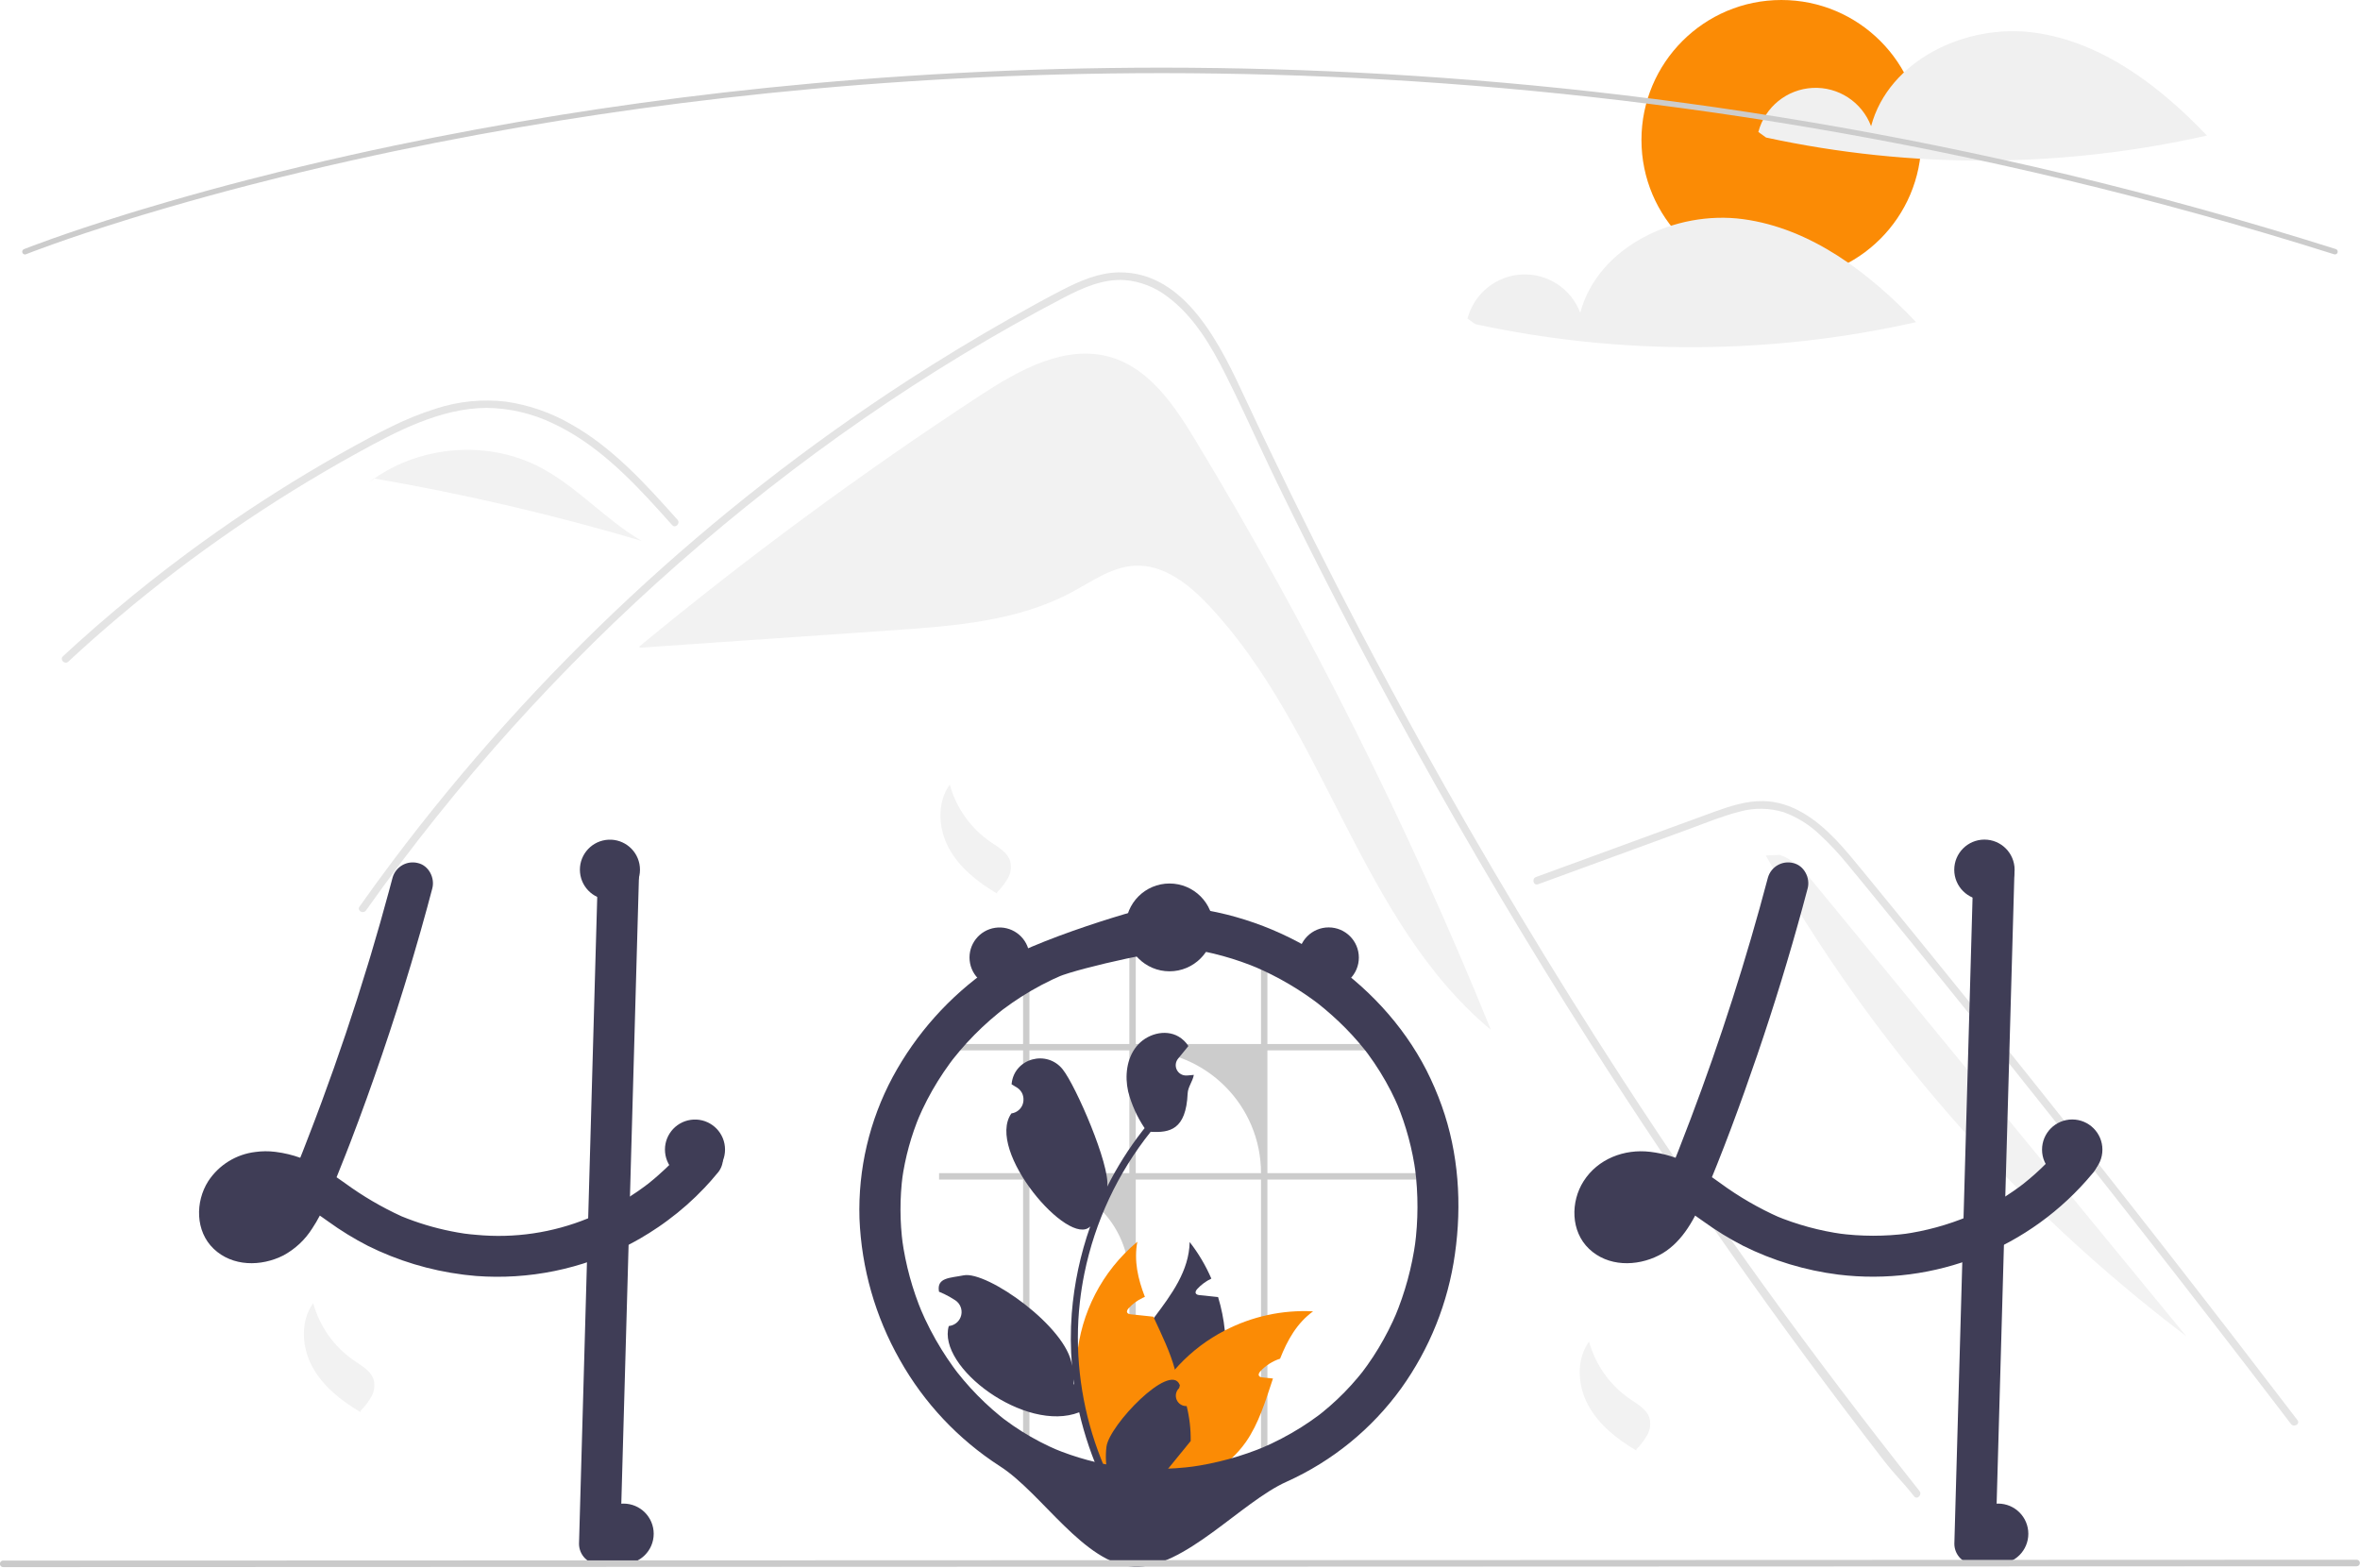
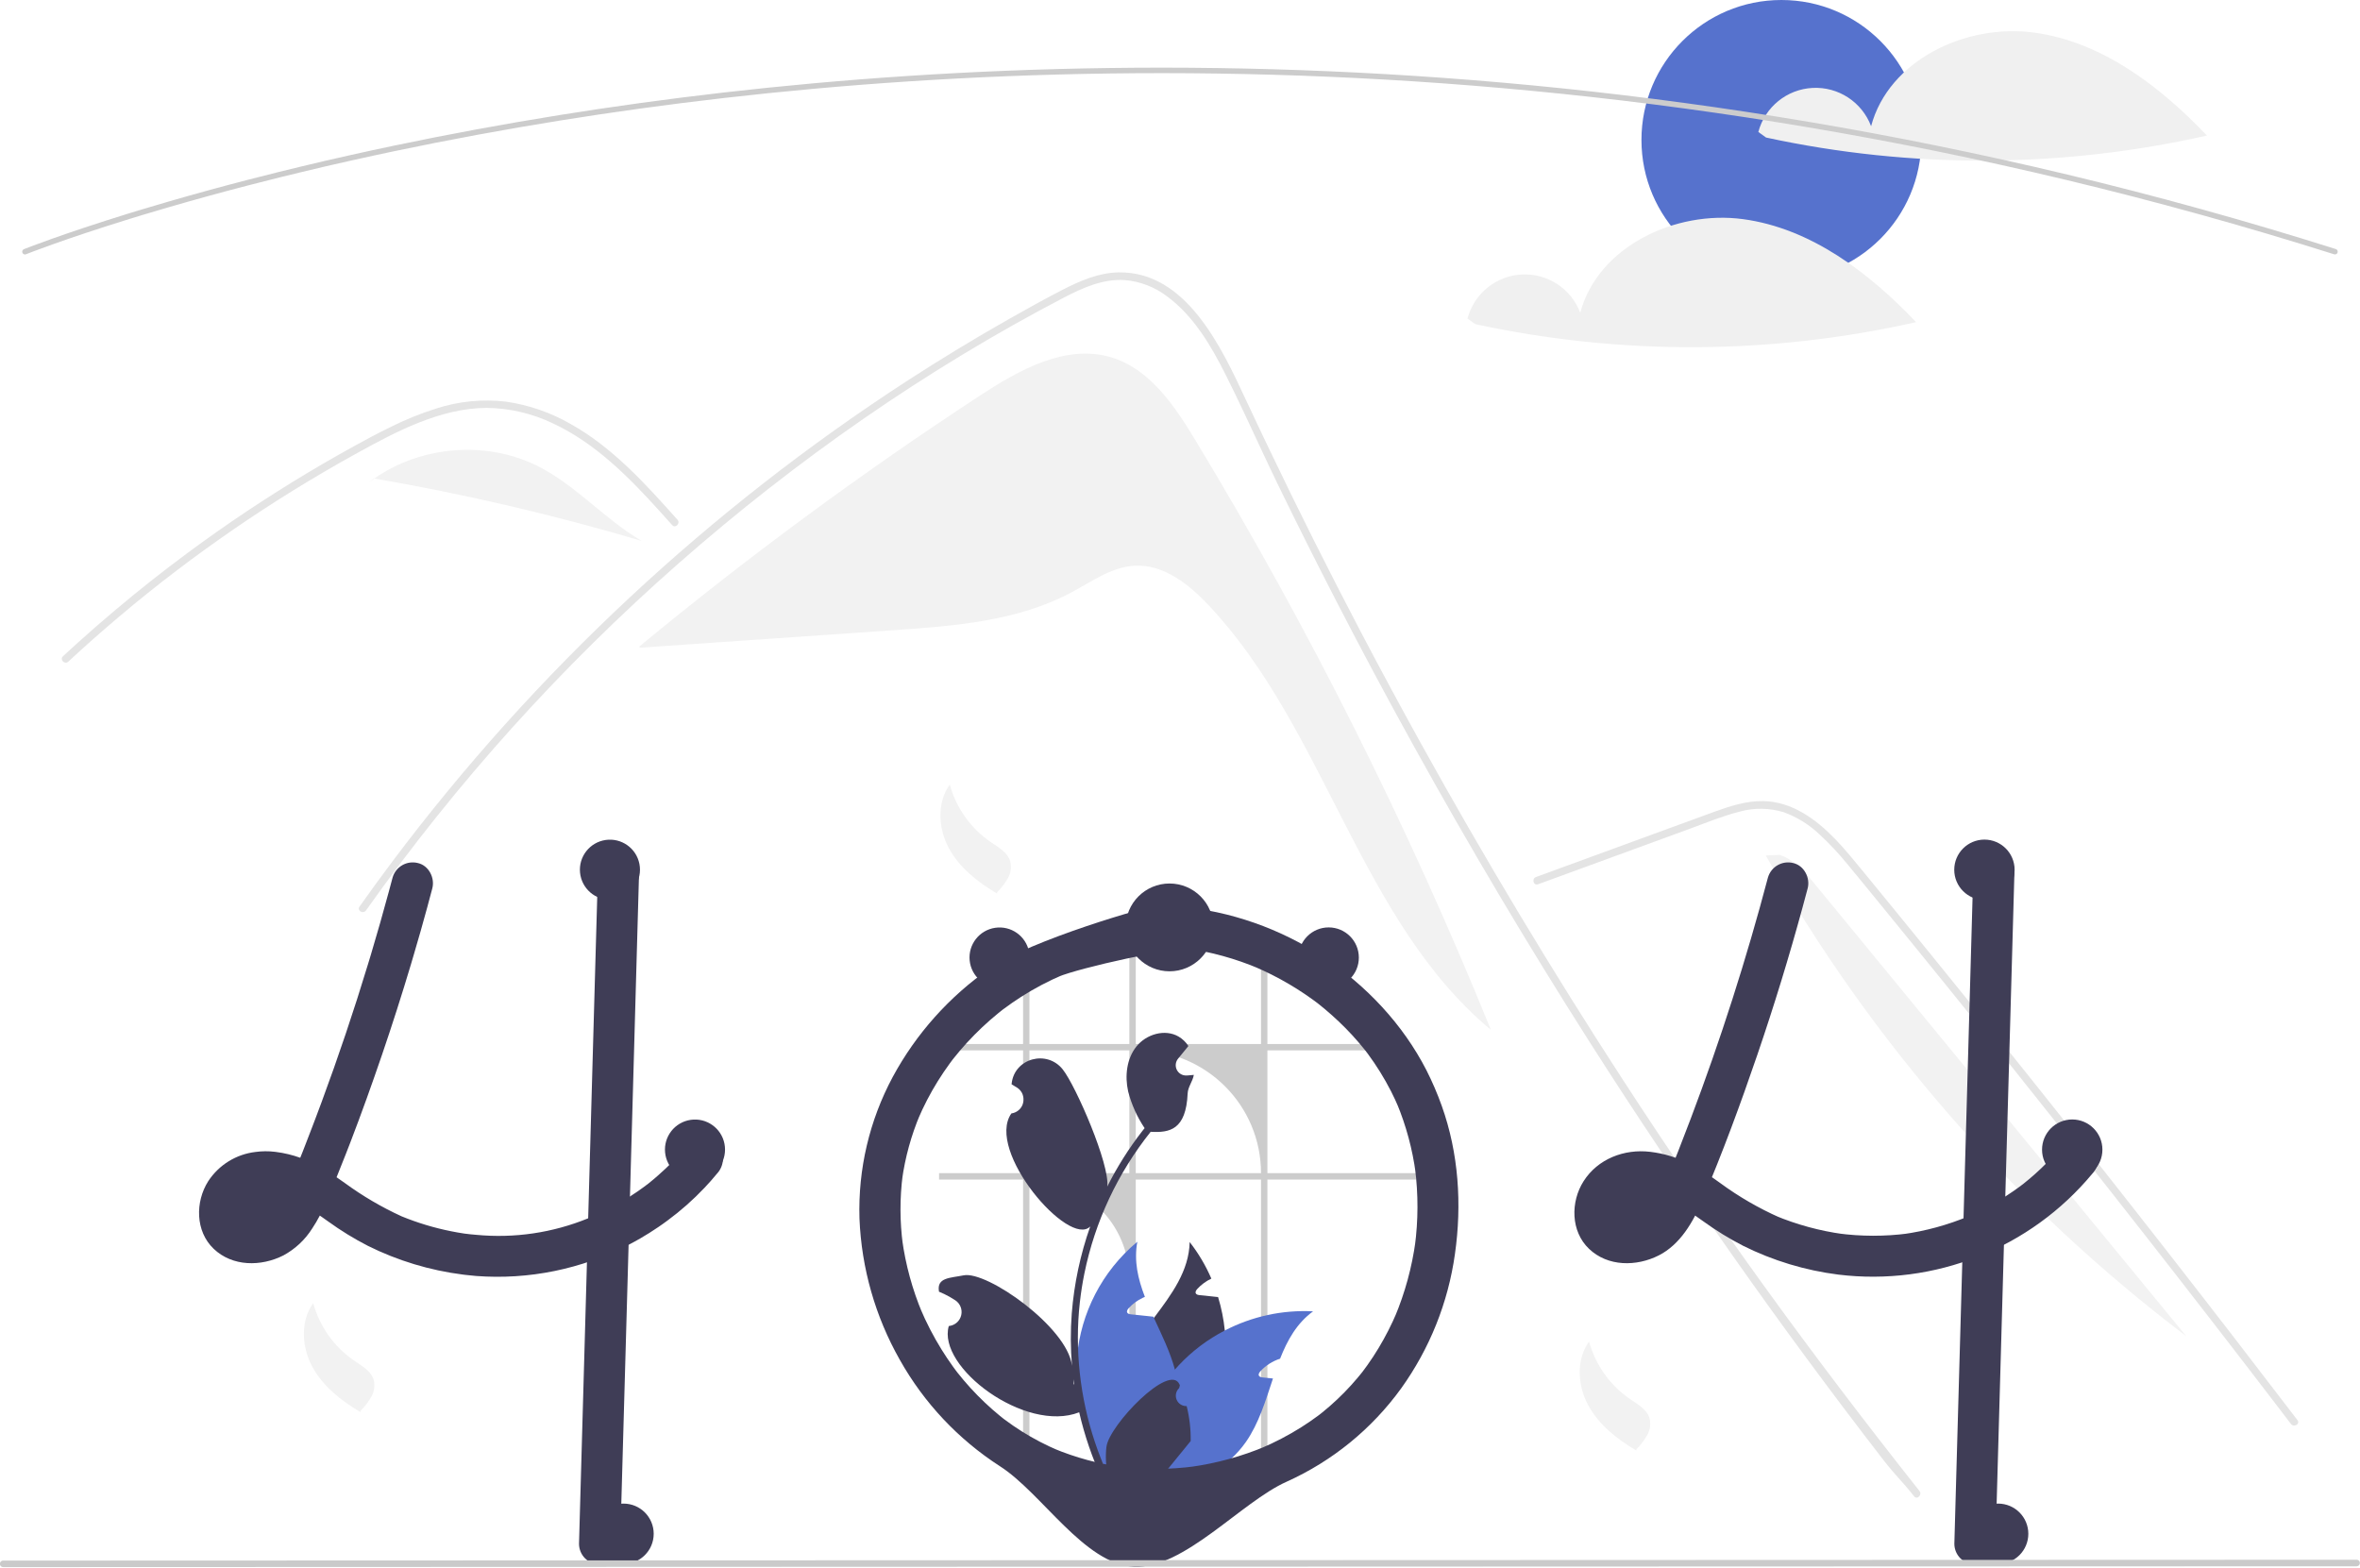
<svg xmlns="http://www.w3.org/2000/svg" data-name="Layer 1" width="860.131" height="571.148" viewBox="0 0 860.131 571.148">
  <path d="M605.67,324.953c-7.669-12.684-16.757-26.228-30.99-30.37-16.482-4.796-33.413,4.732-47.775,14.135a1392.157,1392.157,0,0,0-123.893,91.283l.043.492q46.226-3.188,92.451-6.376c22.265-1.535,45.296-3.283,64.972-13.816,7.467-3.997,14.745-9.336,23.206-9.708,10.512-.462,19.677,6.879,26.88,14.549,42.607,45.371,54.937,114.754,102.738,154.616A1516.995,1516.995,0,0,0,605.67,324.953Z" transform="translate(-169.9343 -164.426)" fill="#f2f2f2" />
  <path d="M867.571,709.781c-4.712-5.95-6.637-7.343-11.285-13.348q-56.764-73.416-106.708-151.792-33.924-53.23-64.483-108.504-14.549-26.278-28.3-52.969-10.67-20.695-20.865-41.638c-1.944-3.988-3.832-7.994-5.711-12.009-4.428-9.442-8.773-18.93-13.439-28.244-5.317-10.616-11.789-21.745-21.553-28.877a29.405,29.405,0,0,0-15.319-5.895c-7.948-.513-15.282,2.769-22.176,6.353-50.439,26.301-97.659,59.276-140.37,96.798A730.778,730.778,0,0,0,303.322,496.247c-1.008,1.439-3.392.064-2.374-1.384q6.009-8.498,12.257-16.813A734.817,734.817,0,0,1,500.805,303.064q18.248-11.826,37.183-22.542c6.362-3.603,12.752-7.16,19.251-10.497,6.371-3.273,13.137-6.215,20.416-6.325,24.77-.385,37.595,27.667,46.405,46.542q4.153,8.911,8.406,17.766,16.075,33.621,33.387,66.628,10.685,20.379,21.837,40.52,34.707,62.718,73.779,122.897c34.506,53.143,68.737,100.089,108.046,149.785C870.596,709.213,868.662,711.175,867.571,709.781Z" transform="translate(-169.9343 -164.426)" fill="#e4e4e4" />
  <path d="M414.916,355.804c-1.439-1.604-2.869-3.209-4.318-4.813-11.422-12.633-23.679-25.118-39.364-32.361a57.11,57.11,0,0,0-23.927-5.546c-8.562.028-16.932,2.273-24.843,5.418-3.74,1.494-7.398,3.19-11.001,4.996-4.116,2.072-8.159,4.281-12.183,6.509q-11.331,6.27-22.368,13.091-21.961,13.572-42.546,29.216-10.671,8.113-20.902,16.758-9.516,8.031-18.646,16.492c-1.302,1.201-3.245-.743-1.944-1.943,1.604-1.494,3.227-2.979,4.85-4.446q6.875-6.215,13.971-12.193,12.939-10.918,26.549-20.993,21.163-15.676,43.783-29.225,11.304-6.765,22.918-12.963c2.338-1.247,4.703-2.466,7.096-3.621a113.116,113.116,0,0,1,16.868-6.866,60.006,60.006,0,0,1,25.476-2.503,66.327,66.327,0,0,1,23.505,8.131c15.401,8.608,27.346,21.919,38.97,34.909C418.033,355.171,416.099,357.124,414.916,355.804Z" transform="translate(-169.9343 -164.426)" fill="#e4e4e4" />
  <path d="M730.477,486.711l36.905-13.498,18.323-6.702c5.968-2.183,11.921-4.667,18.09-6.23a28.539,28.539,0,0,1,16.374.209,37.738,37.738,0,0,1,12.771,7.917,103.64,103.64,0,0,1,10.475,11.186c3.989,4.794,7.92,9.639,11.868,14.467q24.441,29.891,48.563,60.041,24.121,30.15,47.92,60.556,23.857,30.48,47.385,61.216,2.882,3.765,5.76,7.534c1.06,1.388,3.449.02,2.375-1.388Q983.582,650.974,959.549,620.184q-24.092-30.864-48.516-61.466-24.424-30.601-49.179-60.937-6.167-7.558-12.354-15.099c-3.48-4.241-6.92-8.527-10.736-12.474-7.005-7.245-15.758-13.648-26.234-13.822-6.16-.102-12.121,1.852-17.844,3.923-6.17,2.232-12.325,4.506-18.486,6.759l-37.163,13.592-9.291,3.398c-1.649.603-.937,3.262.731,2.652Z" transform="translate(-169.9343 -164.426)" fill="#e4e4e4" />
  <path d="M366.377,334.526c-18.754-9.639-42.771-7.751-60.005,4.291a855.847,855.847,0,0,1,97.371,22.726C390.46,353.759,380.07,341.563,366.377,334.526Z" transform="translate(-169.9343 -164.426)" fill="#f2f2f2" />
  <path d="M306.188,338.784l-3.61,2.935c1.221-1.027,2.491-1.99,3.795-2.901C306.311,338.807,306.249,338.795,306.188,338.784Z" transform="translate(-169.9343 -164.426)" fill="#f2f2f2" />
  <path d="M831.549,486.846c-3.633-4.422-7.56-9.052-12.994-10.848l-5.073.2A575.436,575.436,0,0,0,966.749,651.418Q899.149,569.132,831.549,486.846Z" transform="translate(-169.9343 -164.426)" fill="#f2f2f2" />
  <path d="M516.084,450.367A37.481,37.481,0,0,0,531.015,471.325c2.82,1.92,6.157,3.762,7.122,7.035a8.379,8.379,0,0,1-.874,6.15,24.884,24.884,0,0,1-3.861,5.041l-.137.512c-6.998-4.147-13.656-9.393-17.522-16.551s-4.406-16.539.341-23.145" transform="translate(-169.9343 -164.426)" fill="#f2f2f2" />
  <path d="M749.084,653.367A37.481,37.481,0,0,0,764.015,674.325c2.82,1.92,6.157,3.762,7.122,7.035a8.379,8.379,0,0,1-.874,6.15,24.884,24.884,0,0,1-3.861,5.041l-.137.512c-6.998-4.147-13.656-9.393-17.522-16.551s-4.406-16.539.341-23.145" transform="translate(-169.9343 -164.426)" fill="#f2f2f2" />
  <path d="M284.084,639.367A37.481,37.481,0,0,0,299.015,660.325c2.82,1.92,6.157,3.762,7.122,7.035a8.379,8.379,0,0,1-.874,6.15,24.884,24.884,0,0,1-3.861,5.041l-.137.512c-6.998-4.147-13.656-9.393-17.522-16.551s-4.406-16.539.341-23.145" transform="translate(-169.9343 -164.426)" fill="#f2f2f2" />
-   <circle cx="649.249" cy="51" r="51" fill="#fb8b05" />
+   <circle cx="649.249" cy="51" r="51" fill="#5672cd" />
  <path d="M911.219,176.296c-24.717-3.341-52.935,10.019-59.341,34.124a21.597,21.597,0,0,0-41.094,2.109l2.83,2.027a372.275,372.275,0,0,0,160.659-.726C957.079,195.76,935.935,179.637,911.219,176.296Z" transform="translate(-169.9343 -164.426)" fill="#f0f0f0" />
  <path d="M805.219,244.296c-24.717-3.341-52.935,10.019-59.341,34.124a21.597,21.597,0,0,0-41.094,2.109l2.83,2.027a372.275,372.275,0,0,0,160.659-.726C851.079,263.76,829.935,247.637,805.219,244.296Z" transform="translate(-169.9343 -164.426)" fill="#f0f0f0" />
  <path d="M1020.946,257.154a.982.982,0,0,1-.302-.047C756.237,173.489,523.199,184.424,374.264,208.321c-20.269,3.251-40.591,7.006-60.404,11.161-5.058,1.06-10.306,2.195-15.597,3.378-6.319,1.407-12.554,2.856-18.532,4.306q-3.873.917-7.595,1.849c-3.758.928-7.572,1.895-11.66,2.957-4.568,1.178-9.209,2.413-13.797,3.672a.442.442,0,0,1-.051.015l0.0.001c-5.183,1.415-10.338,2.871-15.323,4.325-2.698.779-5.304,1.548-7.799,2.307-.279.077-.526.151-.776.228l-.536.163c-.311.095-.617.188-.924.275l-.02.006 0.0.001-.812.252c-.968.293-1.912.579-2.841.864-24.545,7.566-38.038,12.949-38.171,13.002a1,1,0,1,1-.744-1.856c.134-.053,13.693-5.463,38.328-13.058.932-.286,1.879-.572,2.85-.866l.754-.234c.026-.01.052-.018.078-.025.305-.087.61-.18.919-.273l.537-.163c.268-.081.531-.161.801-.235,2.479-.754,5.093-1.524,7.798-2.307,4.987-1.455,10.147-2.911,15.334-4.328.016-.006.033-.01.049-.015v-.001c4.604-1.263,9.263-2.503,13.845-3.685,4.094-1.063,7.915-2.032,11.68-2.962q3.738-.93,7.609-1.853c5.985-1.451,12.233-2.902,18.563-4.312,5.299-1.184,10.556-2.322,15.622-3.383,19.843-4.162,40.198-7.923,60.497-11.179C523.096,182.415,756.467,171.463,1021.246,255.201a1.0 1,0,0,1-.301,1.953Z" transform="translate(-169.9343 -164.426)" fill="#ccc" />
  <path d="M432.923,584.266a6.729,6.729,0,0,0-1.7-2.67,6.43,6.43,0,0,0-.92-.71c-2.61-1.74-6.51-2.13-8.99,0a5.81,5.81,0,0,0-.69.71q-1.11,1.365-2.28,2.67c-1.28,1.46-2.59,2.87-3.96,4.24-.39.38-.78.77-1.18,1.15-.23.23-.46.45-.69.67-.88.84-1.78,1.65-2.69,2.45-.48.43-.96.85-1.45,1.26-.73.61-1.46,1.22-2.2,1.81-.07.05-.14.1-.21.16-.02.01-.03.03-.05.04-.01,0-.02,0-.03.02a.179.179,0,0,0-.07.05c-.22.15-.37.25-.48.34.04-.02.08-.05.12-.07-.18.14-.37.28-.55.42-1.75,1.29-3.54,2.53-5.37,3.69a99.21,99.21,0,0,1-14.22,7.55c-.33.13-.67.27-1.01.4a85.97,85.97,0,0,1-40.85,6.02q-2.13-.165-4.26-.45c-1.64-.24-3.27-.53-4.89-.86a97.932,97.932,0,0,1-18.02-5.44,118.652,118.652,0,0,1-20.66-12.12c-1-.71-2.01-1.42-3.02-2.11,1.15-2.82,2.28-5.64,3.38-8.48.55-1.37,1.08-2.74,1.6-4.12,4.09-10.63,7.93-21.36,11.61-32.13q5.58-16.365,10.53-32.92.51-1.68.99-3.36,2.595-8.745,4.98-17.53c.15-.57.31-1.13.45-1.7q.69-2.52,1.35-5.04c1-3.79-1.26-8.32-5.24-9.23a7.634,7.634,0,0,0-9.22,5.24c-.43,1.62-.86,3.23-1.3,4.85q-3.165,11.745-6.66,23.41-.51,1.68-1.02,3.36-7.71,25.41-16.93,50.31-1.11,3.015-2.25,6.01c-.37.98-.74,1.96-1.12,2.94-.73,1.93-1.48,3.86-2.23,5.79-.43,1.13-.87,2.26-1.31,3.38-.29.71-.57,1.42-.85,2.12a41.809,41.809,0,0,0-8.81-2.12l-.48-.06a27.397,27.397,0,0,0-7.01.06,23.914,23.914,0,0,0-17.24,10.66c-4.77,7.51-4.71,18.25,1.98,24.63,6.89,6.57,17.32,6.52,25.43,2.41a28.351,28.351,0,0,0,10.52-9.86,50.569,50.569,0,0,0,2.74-4.65c.21.14.42.28.63.43.8.56,1.6,1.13,2.39,1.69a111.738,111.738,0,0,0,14.51,8.91,108.359,108.359,0,0,0,34.62,10.47c.27.03.53.07.8.1,1.33.17,2.67.3,4.01.41a103.782,103.782,0,0,0,55.58-11.36q2.175-1.125,4.31-2.36,3.315-1.92,6.48-4.08c1.15-.78,2.27-1.57,3.38-2.4a101.042,101.042,0,0,0,13.51-11.95q2.355-2.475,4.51-5.11a8.061,8.061,0,0,0,2.2-5.3A7.564,7.564,0,0,0,432.923,584.266Zm-165.59,23.82c.21-.15.42-.31.62-.47C267.893,607.766,267.603,607.936,267.333,608.086Zm3.21-3.23c-.23.26-.44.52-.67.78a23.366,23.366,0,0,1-2.25,2.2c-.11.1-.23.2-.35.29a.01.01,0,0,0-.01.01,3.804,3.804,0,0,0-.42.22q-.645.39-1.32.72a17.005,17.005,0,0,1-2.71.75,16.799,16.799,0,0,1-2.13.02h-.02a14.823,14.823,0,0,1-1.45-.4c-.24-.12-.47-.26-.7-.4-.09-.08-.17-.16-.22-.21a2.44,2.44,0,0,1-.27-.29.01.01,0,0,0-.01-.01c-.11-.2-.23-.4-.34-.6a.031.031,0,0,1-.01-.02c-.08-.25-.15-.51-.21-.77a12.511,12.511,0,0,1,.01-1.37,13.467,13.467,0,0,1,.54-1.88,11.068,11.068,0,0,1,.69-1.26c.02-.04.12-.2.23-.38.01-.01.01-.01.01-.02.15-.17.3-.35.46-.51.27-.3.56-.56.85-.83a18.022,18.022,0,0,1,1.75-1.01,19.481,19.481,0,0,1,2.93-.79,24.989,24.989,0,0,1,4.41.04,30.301,30.301,0,0,1,4.1,1.01,36.945,36.945,0,0,1-2.77,4.54C270.623,604.746,270.583,604.806,270.543,604.856Zm-11.12-3.29a2.18,2.18,0,0,1-.31.39A1.409,1.409,0,0,1,259.423,601.566Z" transform="translate(-169.9343 -164.426)" fill="#3f3d56" />
  <path d="M402.863,482.136q-.135,4.71-.27,9.42-.285,10.455-.59,20.92-.315,11.775-.66,23.54-.165,6.075-.34,12.15-.465,16.365-.92,32.72c-.03,1.13-.07,2.25-.1,3.38q-.225,8.115-.45,16.23-.255,8.805-.5,17.61-.18,6.6-.37,13.21-1.35,47.895-2.7,95.79a7.648,7.648,0,0,1-7.5,7.5,7.561,7.561,0,0,1-7.5-7.5q.75-26.94,1.52-53.88.675-24.36,1.37-48.72.225-8.025.45-16.06.345-12.09.68-24.18c.03-1.13.07-2.25.1-3.38.02-.99.05-1.97.08-2.96q.66-23.475,1.32-46.96.27-9.24.52-18.49.3-10.545.6-21.08c.09-3.09.17-6.17.26-9.26a7.648,7.648,0,0,1,7.5-7.5A7.561,7.561,0,0,1,402.863,482.136Z" transform="translate(-169.9343 -164.426)" fill="#3f3d56" />
  <path d="M814.291,484.217a893.238,893.238,0,0,1-28.161,87.941c-3.007,7.946-6.083,15.877-9.371,23.712l.756-1.792a54.583,54.583,0,0,1-5.59,10.612q-.229.321-.467.636,1.166-1.49.443-.589c-.254.301-.505.602-.768.895a23.664,23.664,0,0,1-2.249,2.203q-.301.258-.612.504l.938-.729c-.109.257-.873.597-1.111.743a18.254,18.254,0,0,1-2.405,1.219l1.792-.756a19.086,19.086,0,0,1-4.231,1.161l1.994-.268a17.021,17.021,0,0,1-4.298.046l1.994.268a14.002,14.002,0,0,1-3.405-.917l1.792.756a12.012,12.012,0,0,1-1.679-.896c-.271-.177-1.105-.809-.015.025,1.133.866.146.074-.088-.156-.194-.192-.37-.4-.56-.595-.882-.905.996,1.557.397.499a18.182,18.182,0,0,1-.878-1.637l.756,1.792a11.925,11.925,0,0,1-.728-2.651l.268,1.994a13.651,13.651,0,0,1-.003-3.405l-.268,1.994a15.964,15.964,0,0,1,.995-3.68l-.756,1.792a16.729,16.729,0,0,1,1.178-2.298,6.729,6.729,0,0,1,.729-1.071c.049.016-1.269,1.513-.569.757.183-.198.354-.406.539-.602.296-.314.614-.601.926-.898,1.045-.994-1.462.966-.257.179a19.049,19.049,0,0,1,2.749-1.499l-1.792.756a20.311,20.311,0,0,1,4.995-1.34l-1.994.268a25.628,25.628,0,0,1,6.461.076l-1.994-.268a33.211,33.211,0,0,1,7.892,2.22l-1.792-.756c5.39,2.314,10.163,5.749,14.928,9.118a111.95,111.95,0,0,0,14.506,8.906,108.388,108.388,0,0,0,34.622,10.474,103.933,103.933,0,0,0,92.586-36.752,8.078,8.078,0,0,0,2.197-5.303,7.632,7.632,0,0,0-2.197-5.303c-2.752-2.526-7.949-3.239-10.607,0a95.636,95.636,0,0,1-8.107,8.727q-2.017,1.914-4.142,3.71-1.214,1.026-2.461,2.011c-.393.311-1.619,1.138.263-.197-.431.306-.845.64-1.271.955a99.269,99.269,0,0,1-20.332,11.565l1.792-.756a96.836,96.836,0,0,1-24.171,6.622l1.994-.268a97.643,97.643,0,0,1-25.754-.038l1.994.268a99.8,99.8,0,0,1-24.857-6.77l1.792.756a116.025,116.025,0,0,1-21.736-12.591,86.877,86.877,0,0,0-11.113-6.994,42.824,42.824,0,0,0-14.438-4.389c-9.439-1.111-19.057,2.566-24.246,10.72-4.776,7.505-4.714,18.244,1.974,24.625,6.888,6.572,17.318,6.517,25.436,2.406,7.817-3.959,12.513-12.185,15.815-19.942,7.431-17.455,14.01-35.314,20.14-53.263q9.097-26.637,16.499-53.813.917-3.366,1.807-6.739c1.001-3.789-1.261-8.32-5.238-9.226a7.633,7.633,0,0,0-9.226,5.238Z" transform="translate(-169.9343 -164.426)" fill="#3f3d56" />
  <path d="M889.124,482.136l-2.7,95.793-2.685,95.294-1.518,53.884a7.565,7.565,0,0,0,7.5,7.5,7.649,7.649,0,0,0,7.5-7.5l2.7-95.793,2.685-95.294,1.518-53.884a7.565,7.565,0,0,0-7.5-7.5,7.649,7.649,0,0,0-7.5,7.5Z" transform="translate(-169.9343 -164.426)" fill="#3f3d56" />
  <path d="M629.526,700.361h2.329V594.319h54.329v-2.323H631.855V547.252H673.81q-.923-1.173-1.899-2.317H631.855V515.382c-.77-.328-1.547-.645-2.329-.944V544.935h-45.652V507.07c-.782.036-1.553.09-2.329.155v37.71h-36.42V516.684c-.782.346-1.553.711-2.317,1.093V544.935h-30.616v2.317h30.616v44.744h-30.616v2.323h30.616V700.361h2.317V594.319a36.413,36.413,0,0,1,36.42,36.42v69.622h2.329V594.319h45.652Zm-84.401-108.365V547.252h36.42v44.744Zm38.749,0V547.252h.914a44.741,44.741,0,0,1,44.738,44.744Z" transform="translate(-169.9343 -164.426)" opacity="0.2" />
  <path d="M615.303,668.566a63.059,63.059,0,0,1-20.05,33.7c-.74.64-1.48,1.26-2.25,1.87q-2.805.255-5.57.52c-1.53.14-3.04.29-4.54.43l-.27.03-.19-1.64-.76-6.64a37.623,37.623,0,0,1-3.3-32.44c2.64-7.12,7.42-13.41,12.12-19.65,6.49-8.62,12.8-17.14,13.03-27.65a60.544,60.544,0,0,1,7.9,13.33,16.432,16.432,0,0,0-5.12,3.77c-.41.45-.82,1.08-.54,1.62.24.46.84.57,1.36.63,1.25.13,2.51.26,3.76.39,1,.11,2,.21,3,.32a63.99,63.99,0,0,1,2.45,12.18A61.189,61.189,0,0,1,615.303,668.566Z" transform="translate(-169.9343 -164.426)" fill="#3f3d56" />
-   <path d="M648.503,642.356c-5.9,4.29-9.35,10.46-12.03,17.26a16.628,16.628,0,0,0-7.17,4.58c-.41.45-.82,1.08-.54,1.62.24.46.84.57,1.36.63,1.25.13,2.51.26,3.76.39-2.68,8.04-5.14,16.36-9.88,23.15a36.989,36.989,0,0,1-12.03,10.91,38.492,38.492,0,0,1-4.02,1.99q-7.62.585-14.95,1.25-2.805.255-5.57.52c-1.53.14-3.04.29-4.54.43q-.015-.825,0-1.65a63.304,63.304,0,0,1,15.25-39.86c.45-.52.91-1.03,1.38-1.54a61.792,61.792,0,0,1,16.81-12.7A62.654,62.654,0,0,1,648.503,642.356Z" transform="translate(-169.9343 -164.426)" fill="#fb8b05" />
-   <path d="M589.163,699.526l-1.15,3.4-.58,1.73c-1.53.14-3.04.29-4.54.43l-.27.03c-1.66.17-3.31.34-4.96.51-.43-.5-.86-1.01-1.28-1.53a62.03,62.03,0,0,1,8.07-87.11c-1.32,6.91.22,13.53,2.75,20.1-.27.11-.53.22-.78.34a16.432,16.432,0,0,0-5.12,3.77c-.41.45-.82,1.08-.54,1.62.24.46.84.57,1.36.63,1.25.13,2.51.26,3.76.39,1,.11,2,.21,3,.32q.705.075,1.41.15c.07.15.13.29.2.44,2.85,6.18,5.92,12.39,7.65,18.83a43.666,43.666,0,0,1,1.02,4.91A37.604,37.604,0,0,1,589.163,699.526Z" transform="translate(-169.9343 -164.426)" fill="#fb8b05" />
+   <path d="M648.503,642.356c-5.9,4.29-9.35,10.46-12.03,17.26a16.628,16.628,0,0,0-7.17,4.58c-.41.45-.82,1.08-.54,1.62.24.46.84.57,1.36.63,1.25.13,2.51.26,3.76.39-2.68,8.04-5.14,16.36-9.88,23.15a36.989,36.989,0,0,1-12.03,10.91,38.492,38.492,0,0,1-4.02,1.99q-7.62.585-14.95,1.25-2.805.255-5.57.52c-1.53.14-3.04.29-4.54.43q-.015-.825,0-1.65a63.304,63.304,0,0,1,15.25-39.86c.45-.52.91-1.03,1.38-1.54a61.792,61.792,0,0,1,16.81-12.7A62.654,62.654,0,0,1,648.503,642.356Z" transform="translate(-169.9343 -164.426)" fill="#5672cd" />
+   <path d="M589.163,699.526l-1.15,3.4-.58,1.73c-1.53.14-3.04.29-4.54.43l-.27.03c-1.66.17-3.31.34-4.96.51-.43-.5-.86-1.01-1.28-1.53a62.03,62.03,0,0,1,8.07-87.11c-1.32,6.91.22,13.53,2.75,20.1-.27.11-.53.22-.78.34a16.432,16.432,0,0,0-5.12,3.77c-.41.45-.82,1.08-.54,1.62.24.46.84.57,1.36.63,1.25.13,2.51.26,3.76.39,1,.11,2,.21,3,.32q.705.075,1.41.15c.07.15.13.29.2.44,2.85,6.18,5.92,12.39,7.65,18.83a43.666,43.666,0,0,1,1.02,4.91A37.604,37.604,0,0,1,589.163,699.526Z" transform="translate(-169.9343 -164.426)" fill="#5672cd" />
  <path d="M689.821,554.487c-8.609-16.792-21.946-30.921-37.632-41.304a114.237,114.237,0,0,0-52.563-18.38q-3.69-.335-7.399-.393c-2.921-.044-46.866,12.632-61.587,22.982a114.295,114.295,0,0,0-35.333,39.527,102.5,102.5,0,0,0-12.126,51.633,113.564,113.564,0,0,0,14.703,51.476,110.475,110.475,0,0,0,36.444,38.746C549.667,708.561,565.074,734.51,583.183,735.426c18.246.923,39.054-23.555,55.695-30.987a104.425,104.425,0,0,0,41.726-34.005,110.25,110.25,0,0,0,19.599-48.948c2.574-18.083,1.374-36.733-4.801-54.016a111.86,111.86,0,0,0-5.58-12.983c-1.78-3.505-6.996-4.796-10.261-2.691a7.68,7.68,0,0,0-2.691,10.261q1.568,3.088,2.915,6.278l-.756-1.792a101.151,101.151,0,0,1,6.876,25.538l-.268-1.994a109.229,109.229,0,0,1-.066,28.683l.268-1.994a109.734,109.734,0,0,1-7.555,27.674l.756-1.792a104.212,104.212,0,0,1-6.672,13.098q-1.923,3.186-4.081,6.222c-.632.888-1.283,1.761-1.939,2.631-.856,1.136,1.167-1.483.282-.369-.151.19-.3.38-.452.569q-.681.852-1.382,1.688a93.613,93.613,0,0,1-10.176,10.384q-1.366,1.192-2.778,2.331c-.469.378-.932.773-1.421,1.125.019-.013,1.58-1.199.656-.511-.29.216-.579.436-.87.652q-2.91,2.156-5.974,4.092a103.485,103.485,0,0,1-14.756,7.713l1.792-.756a109.215,109.215,0,0,1-27.597,7.552l1.994-.268a108.154,108.154,0,0,1-28.589.051l1.994.268a99.835,99.835,0,0,1-25.095-6.784l1.792.756a93.643,93.643,0,0,1-13.416-6.991q-3.174-2-6.184-4.247c-.286-.214-.57-.43-.855-.645-.915-.691.658.51.67.518a19.169,19.169,0,0,1-1.535-1.225q-1.454-1.184-2.861-2.422a101.989,101.989,0,0,1-10.493-10.709q-1.213-1.434-2.374-2.911c-.335-.426-.947-1.29.404.529-.178-.239-.362-.474-.542-.712q-.647-.858-1.276-1.728-2.203-3.048-4.188-6.246a109.29,109.29,0,0,1-7.805-15.108l.756,1.792a106.588,106.588,0,0,1-7.34-26.837l.268,1.994a97.866,97.866,0,0,1-.048-25.636l-.268,1.994A94.673,94.673,0,0,1,505.276,570.55l-.756,1.792a101.557,101.557,0,0,1,7.195-13.856q2.066-3.323,4.378-6.485.525-.718,1.062-1.428c.324-.428,1.215-1.493-.305.388.149-.184.293-.374.439-.56q1.269-1.608,2.6-3.165A107.402,107.402,0,0,1,530.772,536.215q1.474-1.292,2.995-2.529.691-.562,1.391-1.113c.187-.147.376-.291.562-.439-1.997,1.59-.555.433-.102.093q3.134-2.348,6.435-4.461a103.644,103.644,0,0,1,15.387-8.108l-1.792.756c7.76-3.258,42.141-10.949,48.394-10.11l-1.994-.268A106.225,106.225,0,0,1,628.768,517.419l-1.792-.756a110.313,110.313,0,0,1,12.6,6.329q3.043,1.784,5.967,3.763,1.384.937,2.738,1.915.677.489,1.346.989c.248.185.494.373.741.558,1.039.779-1.431-1.128-.342-.267a110.843,110.843,0,0,1,10.368,9.253q2.401,2.445,4.637,5.045,1.147,1.334,2.246,2.708c.364.455,1.605,2.101.084.085.372.493.747.982,1.114,1.479a97.977,97.977,0,0,1,8.392,13.538c1.793,3.498,6.987,4.802,10.261,2.691A7.677,7.677,0,0,0,689.821,554.487Z" transform="translate(-169.9343 -164.426)" fill="#3f3d56" />
  <path d="M602.431,676.882a3.78,3.78,0,0,1-2.739-6.551c.095-.379.164-.651.259-1.03q-.051-.124-.103-.247c-3.48-8.298-25.685,14.833-26.645,22.632a30.029,30.029,0,0,0,.527,10.328A120.392,120.392,0,0,1,562.778,652.01a116.202,116.202,0,0,1,.721-12.963q.597-5.293,1.657-10.511a121.787,121.787,0,0,1,24.151-51.616c6.874.384,12.898-.663,13.48-13.985.103-2.37,1.861-4.422,2.248-6.756-.656.086-1.323.14-1.979.183-.204.011-.42.021-.624.032l-.077.003a3.745,3.745,0,0,1-3.076-6.101q.425-.523.851-1.046c.43-.538.871-1.065,1.302-1.603a1.865,1.865,0,0,0,.14-.161c.495-.613.99-1.216,1.485-1.829a10.829,10.829,0,0,0-3.55-3.432c-4.959-2.905-11.801-.893-15.384,3.593-3.593,4.486-4.271,10.779-3.023,16.384a43.398,43.398,0,0,0,6.003,13.383c-.269.344-.549.678-.818,1.022a122.574,122.574,0,0,0-12.794,20.268c1.016-7.939-11.412-36.608-16.218-42.681-5.773-7.294-17.611-4.111-18.628,5.136q-.015.134-.029.268,1.071.604,2.096,1.282a5.127,5.127,0,0,1-2.067,9.33l-.105.016c-9.556,13.644,21.077,49.155,28.745,41.181a125.11,125.11,0,0,0-6.734,31.693,118.664,118.664,0,0,0,.086,19.16l-.032-.226C558.902,648.154,529.674,627.514,521.139,629.233c-4.917.99-9.76.765-9.013,5.725q.018.119.036.237a34.442,34.442,0,0,1,3.862,1.861q1.071.604,2.096,1.282a5.127,5.127,0,0,1-2.067,9.33l-.105.016c-.075.011-.14.022-.215.032-4.35,14.966,27.907,39.12,47.518,31.435h.011a125.075,125.075,0,0,0,8.402,24.528H601.679c.108-.334.204-.678.301-1.011a34.102,34.102,0,0,1-8.305-.495c2.227-2.733,4.454-5.487,6.681-8.219a1.861,1.861,0,0,0,.14-.161c1.13-1.398,2.27-2.786,3.399-4.185l.001-.002a49.952,49.952,0,0,0-1.464-12.725Zm-34.371-67.613.016-.021-.016.043Zm-6.648,59.932-.258-.581c.011-.42.011-.839,0-1.269,0-.118-.021-.237-.021-.355.097.742.183,1.485.29,2.227Z" transform="translate(-169.9343 -164.426)" fill="#3f3d56" />
  <circle cx="95.249" cy="439" r="11" fill="#3f3d56" />
  <circle cx="227.249" cy="559" r="11" fill="#3f3d56" />
  <circle cx="728.249" cy="559" r="11" fill="#3f3d56" />
  <circle cx="755.249" cy="419" r="11" fill="#3f3d56" />
  <circle cx="723.249" cy="317" r="11" fill="#3f3d56" />
  <path d="M434.183,583.426a10.949,10.949,0,1,1-.21-2.16A10.992,10.992,0,0,1,434.183,583.426Z" transform="translate(-169.9343 -164.426)" fill="#3f3d56" />
  <circle cx="484.249" cy="349" r="11" fill="#3f3d56" />
  <path d="M545.183,513.426a10.949,10.949,0,1,1-.21-2.16A10.992,10.992,0,0,1,545.183,513.426Z" transform="translate(-169.9343 -164.426)" fill="#3f3d56" />
  <path d="M403.183,481.426a10.949,10.949,0,1,1-.21-2.16A10.992,10.992,0,0,1,403.183,481.426Z" transform="translate(-169.9343 -164.426)" fill="#3f3d56" />
  <circle cx="599.249" cy="443" r="11" fill="#3f3d56" />
  <circle cx="426.249" cy="338" r="16" fill="#3f3d56" />
  <path d="M1028.875,735.267l-857.75.307a1.191,1.191,0,1,1,0-2.381l857.75-.307a1.191,1.191,0,0,1,0,2.381Z" transform="translate(-169.9343 -164.426)" fill="#cacaca" />
</svg>
